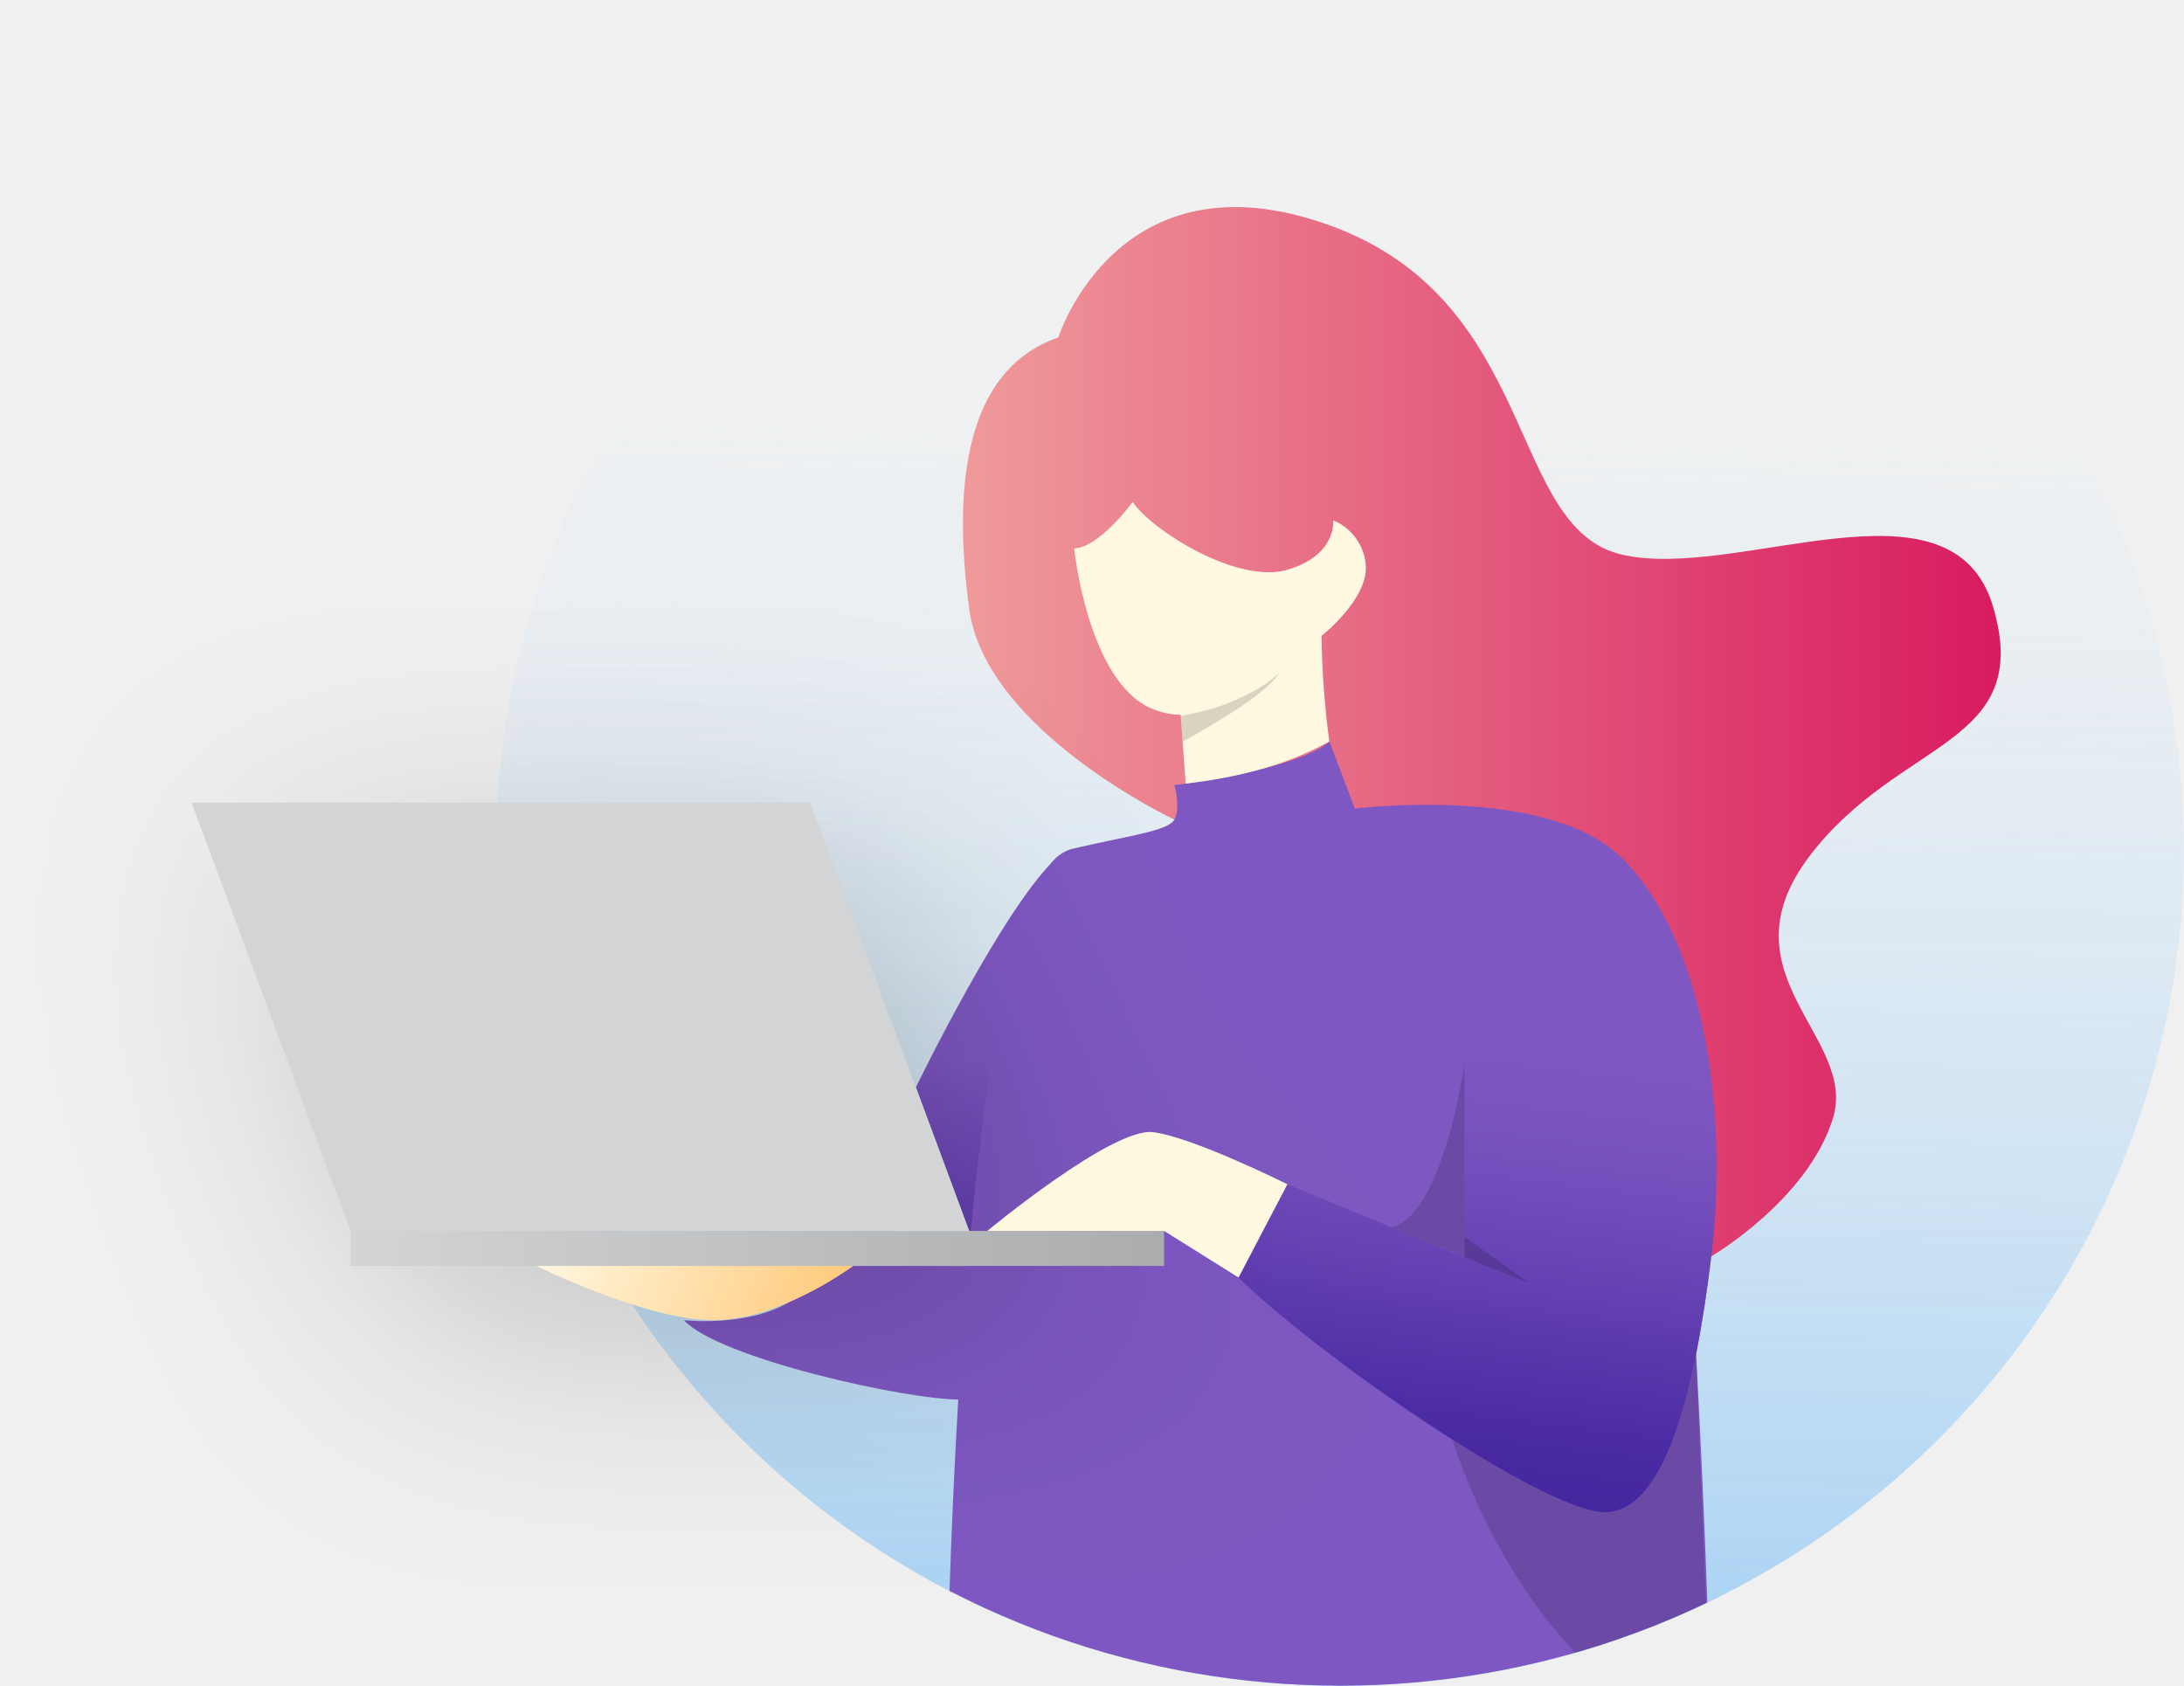
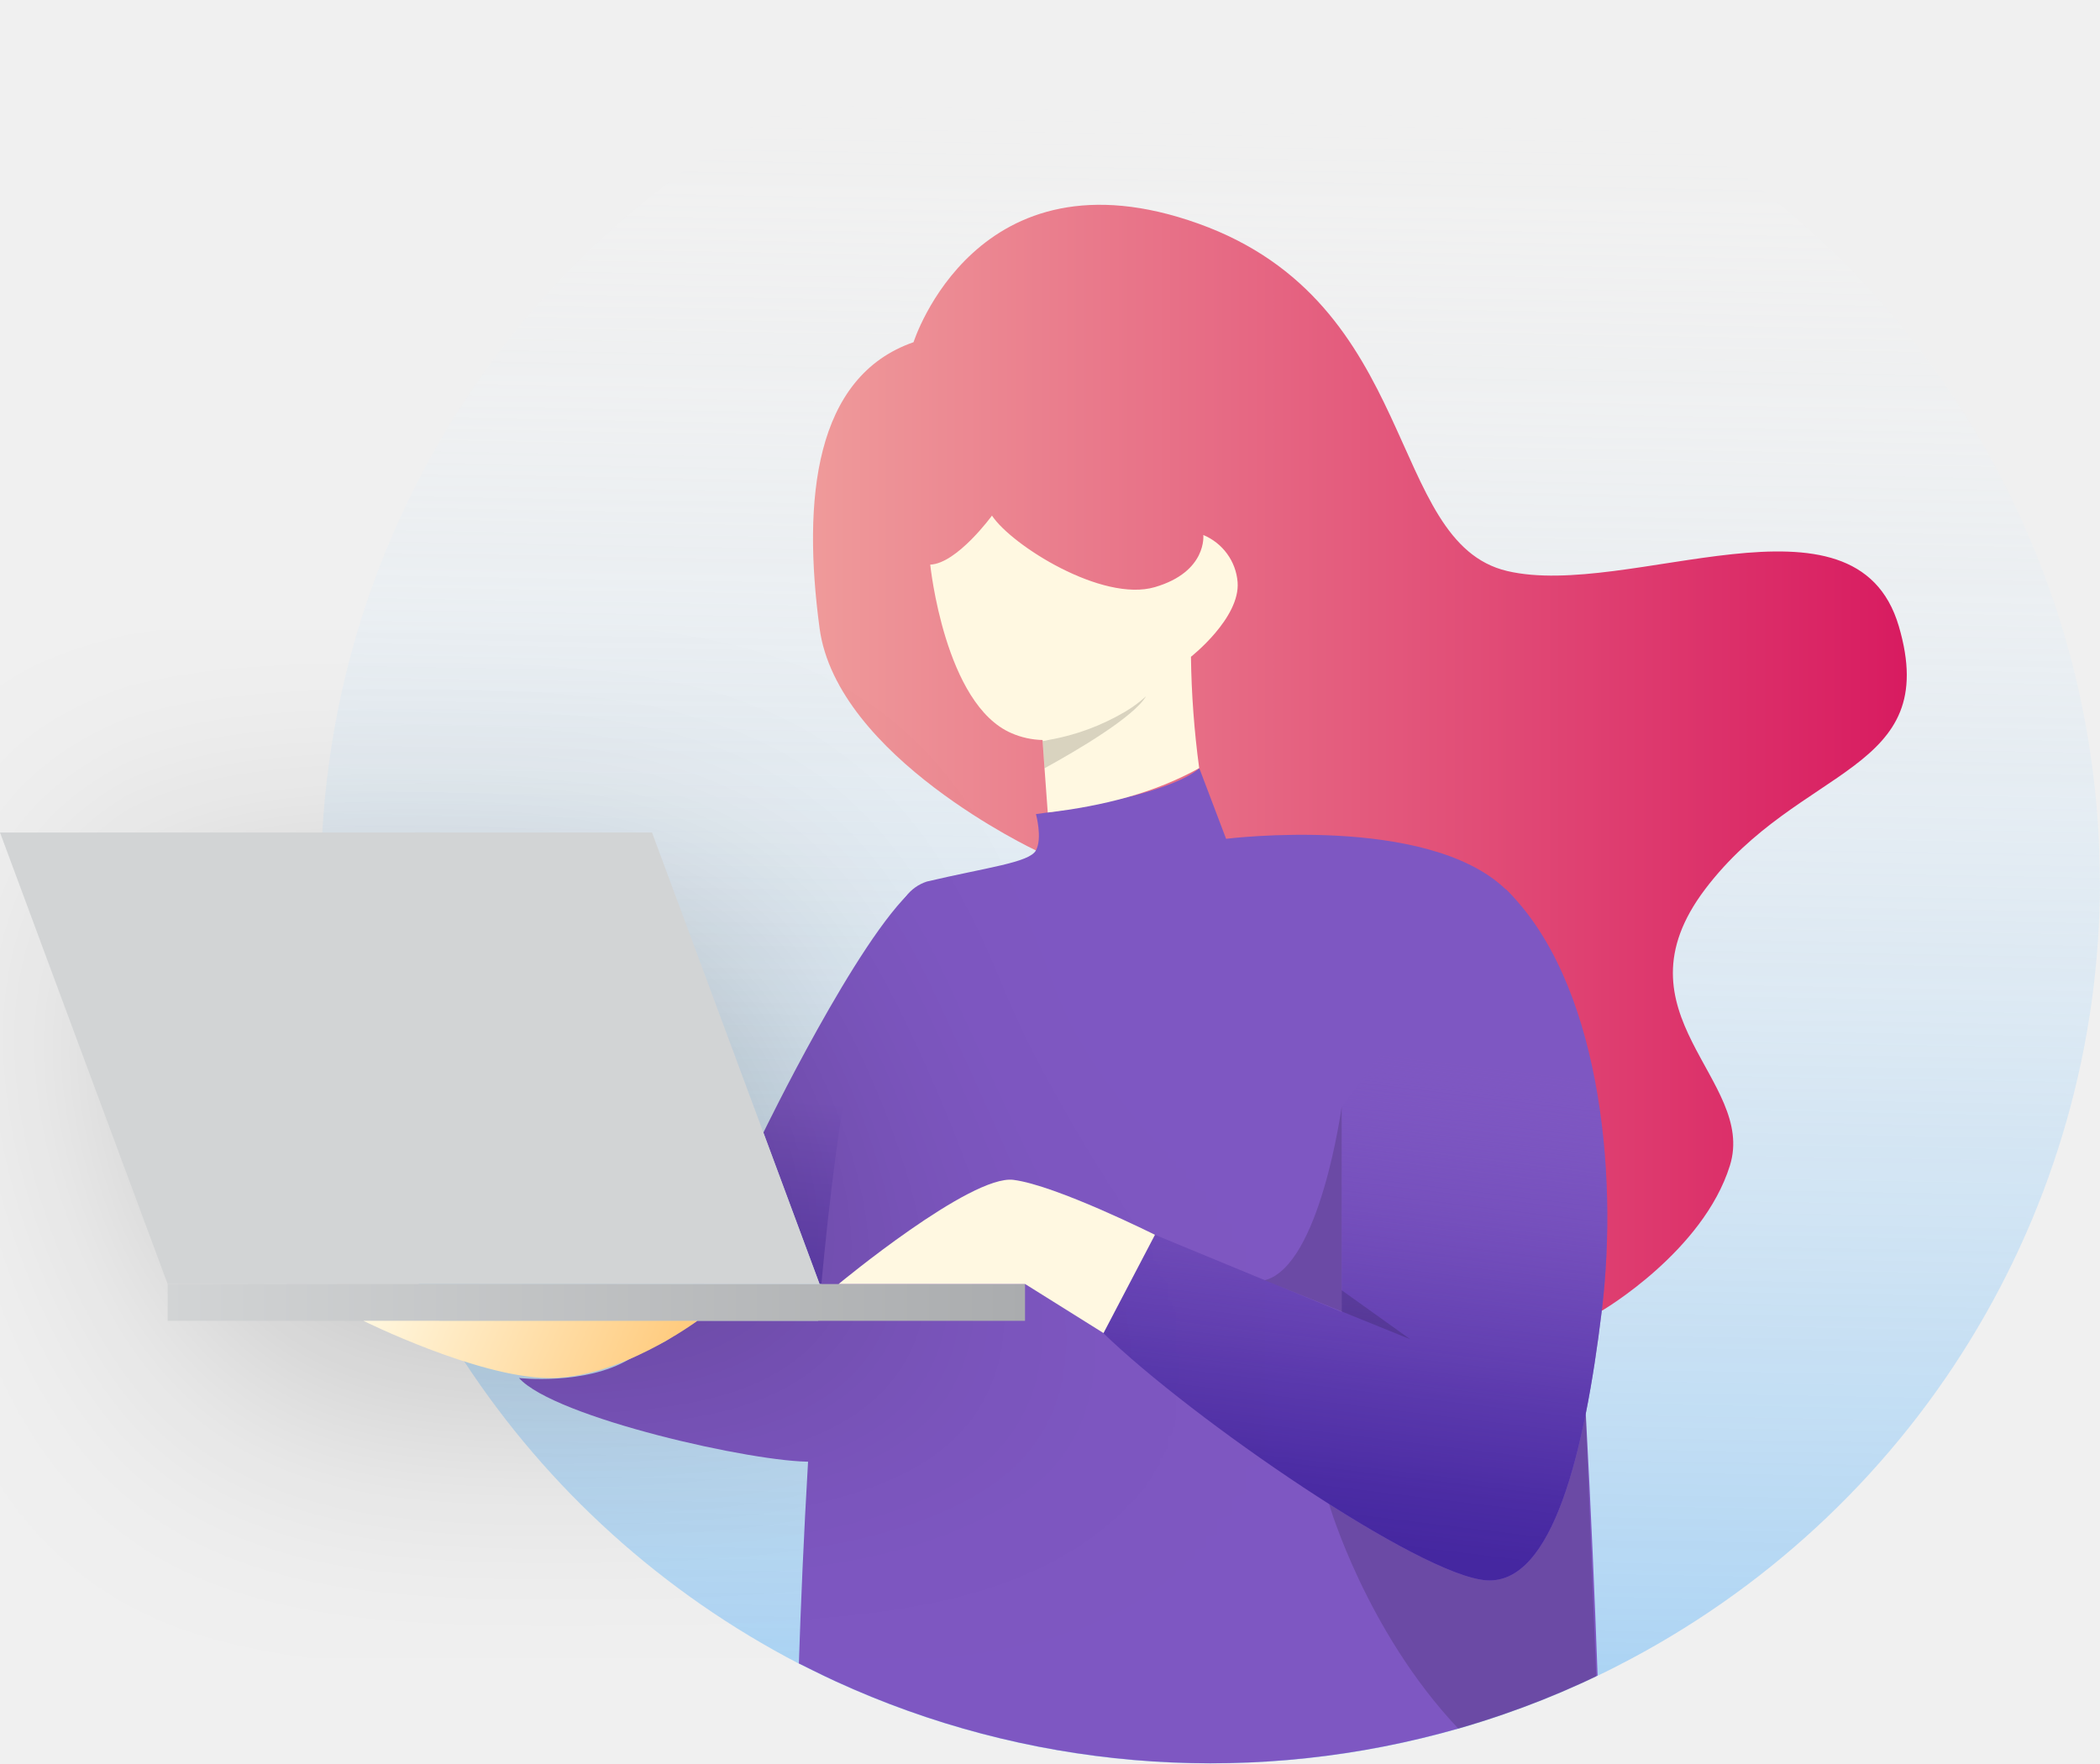
- <svg xmlns="http://www.w3.org/2000/svg" width="171" height="132" viewBox="0 0 171 132" fill="none">
-   <path d="M171 66.5C170.993 78.537 167.645 90.341 161.32 100.616C154.996 110.892 145.941 119.244 135.147 124.756C134.661 125.008 134.172 125.251 133.679 125.483L133.577 125.534L133.226 125.701C132.935 125.842 132.65 125.973 132.354 126.105C130.51 126.943 128.617 127.696 126.678 128.363C125.577 128.743 124.464 129.095 123.34 129.419L121.995 129.787C107.027 133.739 91.135 132.368 77.081 125.913C76.505 125.645 75.929 125.372 75.364 125.089L74.345 124.584C64.257 119.344 55.701 111.618 49.498 102.15C48.846 101.163 48.224 100.153 47.633 99.119C47.106 98.219 46.597 97.308 46.104 96.386C41.317 87.139 38.827 76.893 38.843 66.5C38.843 65.274 38.877 64.055 38.945 62.843C39.9 45.81 47.52 29.82 60.185 18.271C72.849 6.723 89.559 0.528 106.759 1.005C123.96 1.481 140.294 8.591 152.288 20.823C164.283 33.054 170.99 49.441 170.985 66.5H171Z" fill="url(#paint0_linear_0_1737)" />
-   <path d="M91.945 64.171C91.945 64.171 77.167 57.225 75.883 47.667C74.599 38.11 75.501 28.976 82.864 26.42C82.864 26.42 87.522 11.699 104.032 17.615C120.542 23.53 117.938 41.292 126.963 43.419C135.987 45.546 152.839 36.589 156.054 47.516C159.269 58.443 148.696 57.776 141.669 67.051C134.642 76.326 145.496 81.195 143.508 87.581C141.521 93.966 134.015 98.356 134.015 98.356L91.945 64.171Z" fill="url(#paint1_linear_0_1737)" />
-   <path d="M71.71 85.136L75.883 96.386H76.337L82.865 67.051C78.742 70.632 71.71 85.136 71.71 85.136Z" fill="url(#paint2_linear_0_1737)" />
-   <path d="M64.382 100.654L61.737 101.973C58.456 103.923 53.554 103.367 53.554 103.367C56.203 106.322 71.124 109.667 75.317 109.581L76.092 99.114H66.797L64.382 100.654Z" fill="url(#paint3_linear_0_1737)" />
-   <path d="M133.679 125.468L133.577 125.519L133.226 125.685C132.935 125.827 132.65 125.958 132.354 126.09C130.51 126.928 128.617 127.681 126.678 128.348C125.577 128.728 124.464 129.08 123.34 129.403L121.995 129.772C107.027 133.724 91.135 132.353 77.081 125.898C76.505 125.63 75.93 125.357 75.364 125.074L74.345 124.569C74.487 120.235 74.707 115.047 75.028 109.576C75.231 106.156 75.481 102.625 75.777 99.119C75.853 98.204 75.935 97.295 76.016 96.386C77.219 83.464 79.145 71.481 82.233 67.672L82.279 67.621C82.671 67.087 83.224 66.689 83.858 66.485C88.317 65.434 91.461 65.081 91.956 64.171C92.45 63.262 91.956 61.474 91.956 61.474L92.842 61.352C94.131 61.16 96.633 60.756 99.003 60.15C99.018 60.155 99.034 60.155 99.049 60.15C101.143 59.61 103.125 58.912 104.093 58.074L106.081 63.312C106.081 63.312 121.026 61.438 126.861 67.071C126.897 67.097 126.929 67.128 126.958 67.162C127.019 67.217 127.077 67.276 127.131 67.339C127.478 67.703 127.787 68.1 128.053 68.526C129.954 71.557 131.299 83.721 132.232 96.916C132.446 99.947 132.64 103.079 132.808 106.146C133.195 113.228 133.485 120.088 133.679 125.468Z" fill="url(#paint4_linear_0_1737)" />
-   <path opacity="0.15" d="M133.577 125.534L133.226 125.701C132.935 125.842 132.65 125.973 132.355 126.105C130.51 126.943 128.618 127.696 126.678 128.363C125.577 128.743 124.465 129.095 123.34 129.419C116.456 122.149 113.725 112.713 113.725 112.713L132.798 106.146L133.577 125.534Z" fill="black" />
-   <path d="M126.856 67.051C133.76 73.769 135.263 87.874 133.99 98.371C132.716 108.868 130.351 118.699 125.439 118.396C120.527 118.093 103.527 106.403 96.959 100.028L100.796 92.728L114.677 98.462V83.181L126.856 67.051Z" fill="url(#paint5_linear_0_1737)" />
-   <path d="M126.856 67.051C133.76 73.769 135.263 87.874 133.99 98.371C132.716 108.868 130.351 118.699 125.439 118.396C120.527 118.093 103.527 106.403 96.959 100.028L100.796 92.728L114.677 98.462V83.181L126.856 67.051Z" fill="url(#paint6_linear_0_1737)" />
-   <g filter="url(#filter0_d_0_1737)">
-     <path d="M91.145 96.386H27.454V99.119H91.145V96.386Z" fill="url(#paint7_linear_0_1737)" />
-     <path d="M63.435 62.843H15L27.454 96.386H75.883L63.435 62.843Z" fill="url(#paint8_linear_0_1737)" />
+ <svg xmlns="http://www.w3.org/2000/svg" width="156" height="131" viewBox="0 0 156 131" fill="none">
+   <g clip-path="url(#clip0_0_1737)">
+     <path d="M156 65.5C155.993 77.537 152.645 89.341 146.32 99.616C139.996 109.892 130.941 118.244 120.147 123.756C119.661 124.008 119.172 124.251 118.679 124.483L118.577 124.534L118.226 124.701C117.935 124.842 117.65 124.973 117.354 125.105C115.51 125.943 113.617 126.696 111.678 127.363C110.577 127.743 109.464 128.095 108.34 128.419L106.995 128.787C92.027 132.739 76.135 131.368 62.081 124.913C61.505 124.645 60.929 124.372 60.364 124.089L59.345 123.584C49.258 118.344 40.701 110.618 34.498 101.15C33.846 100.163 33.224 99.153 32.633 98.119C32.106 97.219 31.597 96.308 31.104 95.386C26.317 86.139 23.827 75.893 23.843 65.5C23.843 64.274 23.877 63.055 23.945 61.843C24.9 44.81 32.52 28.82 45.185 17.271C57.849 5.723 74.559 -0.472 91.759 0.005C108.96 0.481 125.294 7.591 137.288 19.823C149.283 32.054 155.99 48.441 155.985 65.5H156Z" fill="url(#paint0_linear_0_1737)" />
+     <path d="M76.945 63.171C76.945 63.171 62.167 56.225 60.883 46.667C59.599 37.11 60.501 27.976 67.864 25.42C67.864 25.42 72.522 10.699 89.032 16.615C105.542 22.53 102.938 40.292 111.963 42.419C120.987 44.546 137.839 35.589 141.054 46.516C144.269 57.443 133.696 56.776 126.669 66.051C119.642 75.326 130.496 80.195 128.508 86.581C126.521 92.966 119.015 97.356 119.015 97.356L76.945 63.171Z" fill="url(#paint1_linear_0_1737)" />
+     <path d="M56.71 84.136L60.883 95.386H61.337L67.865 66.051C63.742 69.632 56.71 84.136 56.71 84.136Z" fill="url(#paint2_linear_0_1737)" />
+     <path d="M49.382 99.654L46.737 100.973C43.456 102.923 38.554 102.367 38.554 102.367C41.203 105.322 56.124 108.667 60.318 108.581L61.092 98.114H51.797L49.382 99.654Z" fill="url(#paint3_linear_0_1737)" />
+     <path d="M118.679 124.468L118.577 124.519L118.226 124.685C117.935 124.827 117.65 124.958 117.354 125.09C115.51 125.928 113.617 126.681 111.678 127.348C110.577 127.728 109.464 128.08 108.34 128.403L106.995 128.772C92.027 132.724 76.135 131.353 62.081 124.898C61.505 124.63 60.929 124.357 60.364 124.074L59.345 123.569C59.487 119.235 59.706 114.047 60.028 108.576C60.231 105.156 60.481 101.625 60.777 98.119C60.853 97.204 60.935 96.295 61.016 95.386C62.219 82.464 64.145 70.481 67.233 66.672L67.279 66.621C67.671 66.087 68.224 65.689 68.858 65.485C73.317 64.434 76.461 64.081 76.956 63.171C77.45 62.262 76.956 60.474 76.956 60.474L77.842 60.352C79.131 60.16 81.633 59.756 84.003 59.15C84.018 59.155 84.034 59.155 84.049 59.15C86.143 58.61 88.125 57.912 89.094 57.074L91.081 62.312C91.081 62.312 106.026 60.438 111.861 66.071C111.897 66.097 111.929 66.128 111.958 66.162C112.019 66.217 112.077 66.276 112.131 66.339C112.478 66.703 112.787 67.1 113.053 67.526C114.954 70.557 116.299 82.721 117.232 95.916C117.446 98.947 117.64 102.079 117.808 105.146C118.195 112.228 118.485 119.088 118.679 124.468Z" fill="url(#paint4_linear_0_1737)" />
+     <path opacity="0.15" d="M118.577 124.534L118.226 124.701C117.935 124.842 117.65 124.973 117.355 125.105C115.51 125.943 113.618 126.696 111.678 127.363C110.577 127.743 109.465 128.095 108.34 128.419C101.456 121.149 98.725 111.713 98.725 111.713L117.798 105.146L118.577 124.534Z" fill="black" />
+     <path d="M111.856 66.051C118.76 72.769 120.263 86.874 118.99 97.371C117.716 107.868 115.351 117.699 110.439 117.396C105.527 117.093 88.527 105.403 81.959 99.028L85.796 91.728L99.677 97.462V82.181L111.856 66.051Z" fill="url(#paint5_linear_0_1737)" />
+     <path d="M111.856 66.051C118.76 72.769 120.263 86.874 118.99 97.371C117.716 107.868 115.351 117.699 110.439 117.396C105.527 117.093 88.527 105.403 81.959 99.028L85.796 91.728L99.677 97.462V82.181L111.856 66.051Z" fill="url(#paint6_linear_0_1737)" />
+     <g filter="url(#filter0_d_0_1737)">
+       <path d="M76.145 95.386H12.454V98.119H76.145V95.386Z" fill="url(#paint7_linear_0_1737)" />
+       <path d="M48.435 61.843H0L12.454 95.386H60.883L48.435 61.843Z" fill="url(#paint8_linear_0_1737)" />
+     </g>
+     <path d="M26.997 98.119C26.997 98.119 35.354 102.266 40.664 102.367C45.974 102.468 51.803 98.119 51.803 98.119H26.997Z" fill="url(#paint9_linear_0_1737)" />
+     <path d="M85.796 91.728C85.796 91.728 78.448 88.051 75.284 87.647C72.119 87.242 62.295 95.386 62.295 95.386H76.155L81.975 99.028L85.796 91.728Z" fill="url(#paint10_linear_0_1737)" />
+     <path d="M88.471 48.789C88.508 51.555 88.712 54.317 89.083 57.059C85.796 58.892 81.949 59.877 77.832 60.357L77.592 57.059L77.449 55.038V54.972C76.656 54.955 75.873 54.783 75.146 54.467C70.173 52.34 69.103 41.944 69.103 41.944C71.095 41.863 73.689 38.302 73.689 38.302C75.141 40.504 81.877 44.758 85.786 43.616C89.694 42.474 89.388 39.742 89.388 39.742C90.095 40.037 90.707 40.519 91.156 41.136C91.606 41.752 91.875 42.479 91.936 43.237C92.145 45.904 88.471 48.789 88.471 48.789Z" fill="url(#paint11_linear_0_1737)" />
+     <path opacity="0.15" d="M85.134 51.724C84.212 53.27 80.039 55.73 77.598 57.069L77.455 55.048C77.608 55.048 77.756 54.998 77.898 54.967C79.891 54.618 81.804 53.914 83.544 52.891C83.565 52.883 83.584 52.871 83.6 52.856C84.124 52.549 84.614 52.19 85.063 51.785L85.134 51.724Z" fill="black" />
+     <path opacity="0.15" d="M93.949 95.103L104.762 99.488L99.667 95.846V82.206C99.667 82.206 98.072 94.057 93.949 95.103Z" fill="black" />
  </g>
-   <path d="M41.997 99.119C41.997 99.119 50.354 103.266 55.664 103.367C60.974 103.468 66.803 99.119 66.803 99.119H41.997Z" fill="url(#paint9_linear_0_1737)" />
-   <path d="M100.796 92.728C100.796 92.728 93.448 89.051 90.284 88.647C87.119 88.242 77.295 96.386 77.295 96.386H91.155L96.975 100.028L100.796 92.728Z" fill="url(#paint10_linear_0_1737)" />
-   <path d="M103.471 49.789C103.508 52.555 103.712 55.317 104.083 58.059C100.796 59.892 96.949 60.877 92.832 61.357L92.592 58.059L92.449 56.038V55.972C91.656 55.955 90.873 55.783 90.146 55.467C85.173 53.34 84.103 42.944 84.103 42.944C86.095 42.863 88.689 39.302 88.689 39.302C90.141 41.504 96.877 45.758 100.786 44.616C104.694 43.474 104.389 40.742 104.389 40.742C105.095 41.037 105.707 41.519 106.156 42.136C106.605 42.752 106.875 43.479 106.936 44.237C107.145 46.904 103.471 49.789 103.471 49.789Z" fill="url(#paint11_linear_0_1737)" />
-   <path opacity="0.15" d="M100.134 52.724C99.212 54.27 95.039 56.73 92.598 58.069L92.455 56.048C92.608 56.048 92.756 55.998 92.898 55.967C94.891 55.618 96.804 54.914 98.544 53.891C98.565 53.883 98.584 53.871 98.6 53.856C99.124 53.549 99.614 53.19 100.063 52.785L100.134 52.724Z" fill="black" />
-   <path opacity="0.15" d="M108.949 96.103L119.762 100.488L114.667 96.846V83.206C114.667 83.206 113.072 95.057 108.949 96.103Z" fill="black" />
  <defs>
-     <filter id="filter0_d_0_1737" x="0" y="47.843" width="116.146" height="76.276" filterUnits="userSpaceOnUse" color-interpolation-filters="sRGB">
+     <filter id="filter0_d_0_1737" x="-15" y="46.843" width="116.146" height="76.276" filterUnits="userSpaceOnUse" color-interpolation-filters="sRGB">
      <feFlood flood-opacity="0" result="BackgroundImageFix" />
      <feColorMatrix in="SourceAlpha" type="matrix" values="0 0 0 0 0 0 0 0 0 0 0 0 0 0 0 0 0 0 127 0" result="hardAlpha" />
      <feOffset dx="5" dy="5" />
      <feGaussianBlur stdDeviation="10" />
      <feColorMatrix type="matrix" values="0 0 0 0 0 0 0 0 0 0 0 0 0 0 0 0 0 0 0.2 0" />
      <feBlend mode="normal" in2="BackgroundImageFix" result="effect1_dropShadow_0_1737" />
      <feBlend mode="normal" in="SourceGraphic" in2="effect1_dropShadow_0_1737" result="shape" />
    </filter>
-     <linearGradient id="paint0_linear_0_1737" x1="105.193" y1="8.094" x2="102.971" y2="137.225" gradientUnits="userSpaceOnUse">
+     <linearGradient id="paint0_linear_0_1737" x1="90.193" y1="7.094" x2="87.971" y2="136.225" gradientUnits="userSpaceOnUse">
      <stop stop-color="white" stop-opacity="0" />
      <stop offset="1" stop-color="#64B5F6" stop-opacity="0.6" />
    </linearGradient>
-     <linearGradient id="paint1_linear_0_1737" x1="75.399" y1="57.281" x2="156.655" y2="57.281" gradientUnits="userSpaceOnUse">
+     <linearGradient id="paint1_linear_0_1737" x1="60.399" y1="56.281" x2="141.655" y2="56.281" gradientUnits="userSpaceOnUse">
      <stop stop-color="#EF9A9A" />
      <stop offset="1" stop-color="#D81B60" />
    </linearGradient>
-     <linearGradient id="paint2_linear_0_1737" x1="76.683" y1="82.883" x2="74.274" y2="110.514" gradientUnits="userSpaceOnUse">
+     <linearGradient id="paint2_linear_0_1737" x1="61.683" y1="81.883" x2="59.274" y2="109.514" gradientUnits="userSpaceOnUse">
      <stop stop-color="#7E57C2" />
      <stop offset="1" stop-color="#4527A0" />
    </linearGradient>
-     <linearGradient id="paint3_linear_0_1737" x1="6813.02" y1="2527.43" x2="6789.49" y2="3103.43" gradientUnits="userSpaceOnUse">
+     <linearGradient id="paint3_linear_0_1737" x1="6798.02" y1="2526.43" x2="6774.49" y2="3102.43" gradientUnits="userSpaceOnUse">
      <stop stop-color="#7E57C2" />
      <stop offset="1" stop-color="#4527A0" />
    </linearGradient>
-     <linearGradient id="paint4_linear_0_1737" x1="20341.2" y1="14858" x2="24468.7" y2="22492.9" gradientUnits="userSpaceOnUse">
+     <linearGradient id="paint4_linear_0_1737" x1="20326.2" y1="14857" x2="24453.7" y2="22491.9" gradientUnits="userSpaceOnUse">
      <stop stop-color="#7E57C2" />
      <stop offset="1" stop-color="#4527A0" />
    </linearGradient>
-     <linearGradient id="paint5_linear_0_1737" x1="13960.4" y1="9770.53" x2="17624.5" y2="15926.1" gradientUnits="userSpaceOnUse">
+     <linearGradient id="paint5_linear_0_1737" x1="13945.4" y1="9769.53" x2="17609.5" y2="15925.1" gradientUnits="userSpaceOnUse">
      <stop stop-color="#7E57C2" />
      <stop offset="1" stop-color="#4527A0" />
    </linearGradient>
-     <linearGradient id="paint6_linear_0_1737" x1="118.758" y1="72.749" x2="113.038" y2="119.812" gradientUnits="userSpaceOnUse">
+     <linearGradient id="paint6_linear_0_1737" x1="103.758" y1="71.749" x2="98.038" y2="118.812" gradientUnits="userSpaceOnUse">
      <stop offset="0.14" stop-color="#7E57C2" stop-opacity="0" />
      <stop offset="0.26" stop-color="#724DBB" stop-opacity="0.21" />
      <stop offset="0.48" stop-color="#5F3DAF" stop-opacity="0.55" />
      <stop offset="0.66" stop-color="#5131A7" stop-opacity="0.79" />
      <stop offset="0.81" stop-color="#482AA2" stop-opacity="0.94" />
      <stop offset="0.91" stop-color="#4527A0" />
    </linearGradient>
-     <linearGradient id="paint7_linear_0_1737" x1="27.454" y1="97.75" x2="91.145" y2="97.75" gradientUnits="userSpaceOnUse">
+     <linearGradient id="paint7_linear_0_1737" x1="12.454" y1="96.75" x2="76.145" y2="96.75" gradientUnits="userSpaceOnUse">
      <stop stop-color="#D2D4D5" />
      <stop offset="1" stop-color="#AAACAE" />
    </linearGradient>
-     <linearGradient id="paint8_linear_0_1737" x1="537.989" y1="4198.71" x2="4142.02" y2="8332.05" gradientUnits="userSpaceOnUse">
+     <linearGradient id="paint8_linear_0_1737" x1="522.989" y1="4197.71" x2="4127.02" y2="8331.05" gradientUnits="userSpaceOnUse">
      <stop stop-color="#D2D4D5" />
      <stop offset="1" stop-color="#AAACAE" />
    </linearGradient>
-     <linearGradient id="paint9_linear_0_1737" x1="43.577" y1="94.557" x2="63.884" y2="103.338" gradientUnits="userSpaceOnUse">
+     <linearGradient id="paint9_linear_0_1737" x1="28.577" y1="93.557" x2="48.884" y2="102.338" gradientUnits="userSpaceOnUse">
      <stop stop-color="#FFF8E1" />
      <stop offset="1" stop-color="#FFCC80" />
    </linearGradient>
-     <linearGradient id="paint10_linear_0_1737" x1="7875.06" y1="2941.73" x2="8393.29" y2="3509.97" gradientUnits="userSpaceOnUse">
+     <linearGradient id="paint10_linear_0_1737" x1="7860.06" y1="2940.73" x2="8378.29" y2="3508.97" gradientUnits="userSpaceOnUse">
      <stop stop-color="#FFF8E1" />
      <stop offset="1" stop-color="#FFCC80" />
    </linearGradient>
-     <linearGradient id="paint11_linear_0_1737" x1="8044.47" y1="3227.22" x2="8499.41" y2="4088.69" gradientUnits="userSpaceOnUse">
+     <linearGradient id="paint11_linear_0_1737" x1="8029.47" y1="3226.22" x2="8484.41" y2="4087.69" gradientUnits="userSpaceOnUse">
      <stop stop-color="#FFF8E1" />
      <stop offset="1" stop-color="#FFCC80" />
    </linearGradient>
+     <clipPath id="clip0_0_1737">
+       <rect width="156" height="131" fill="white" />
+     </clipPath>
  </defs>
</svg>
